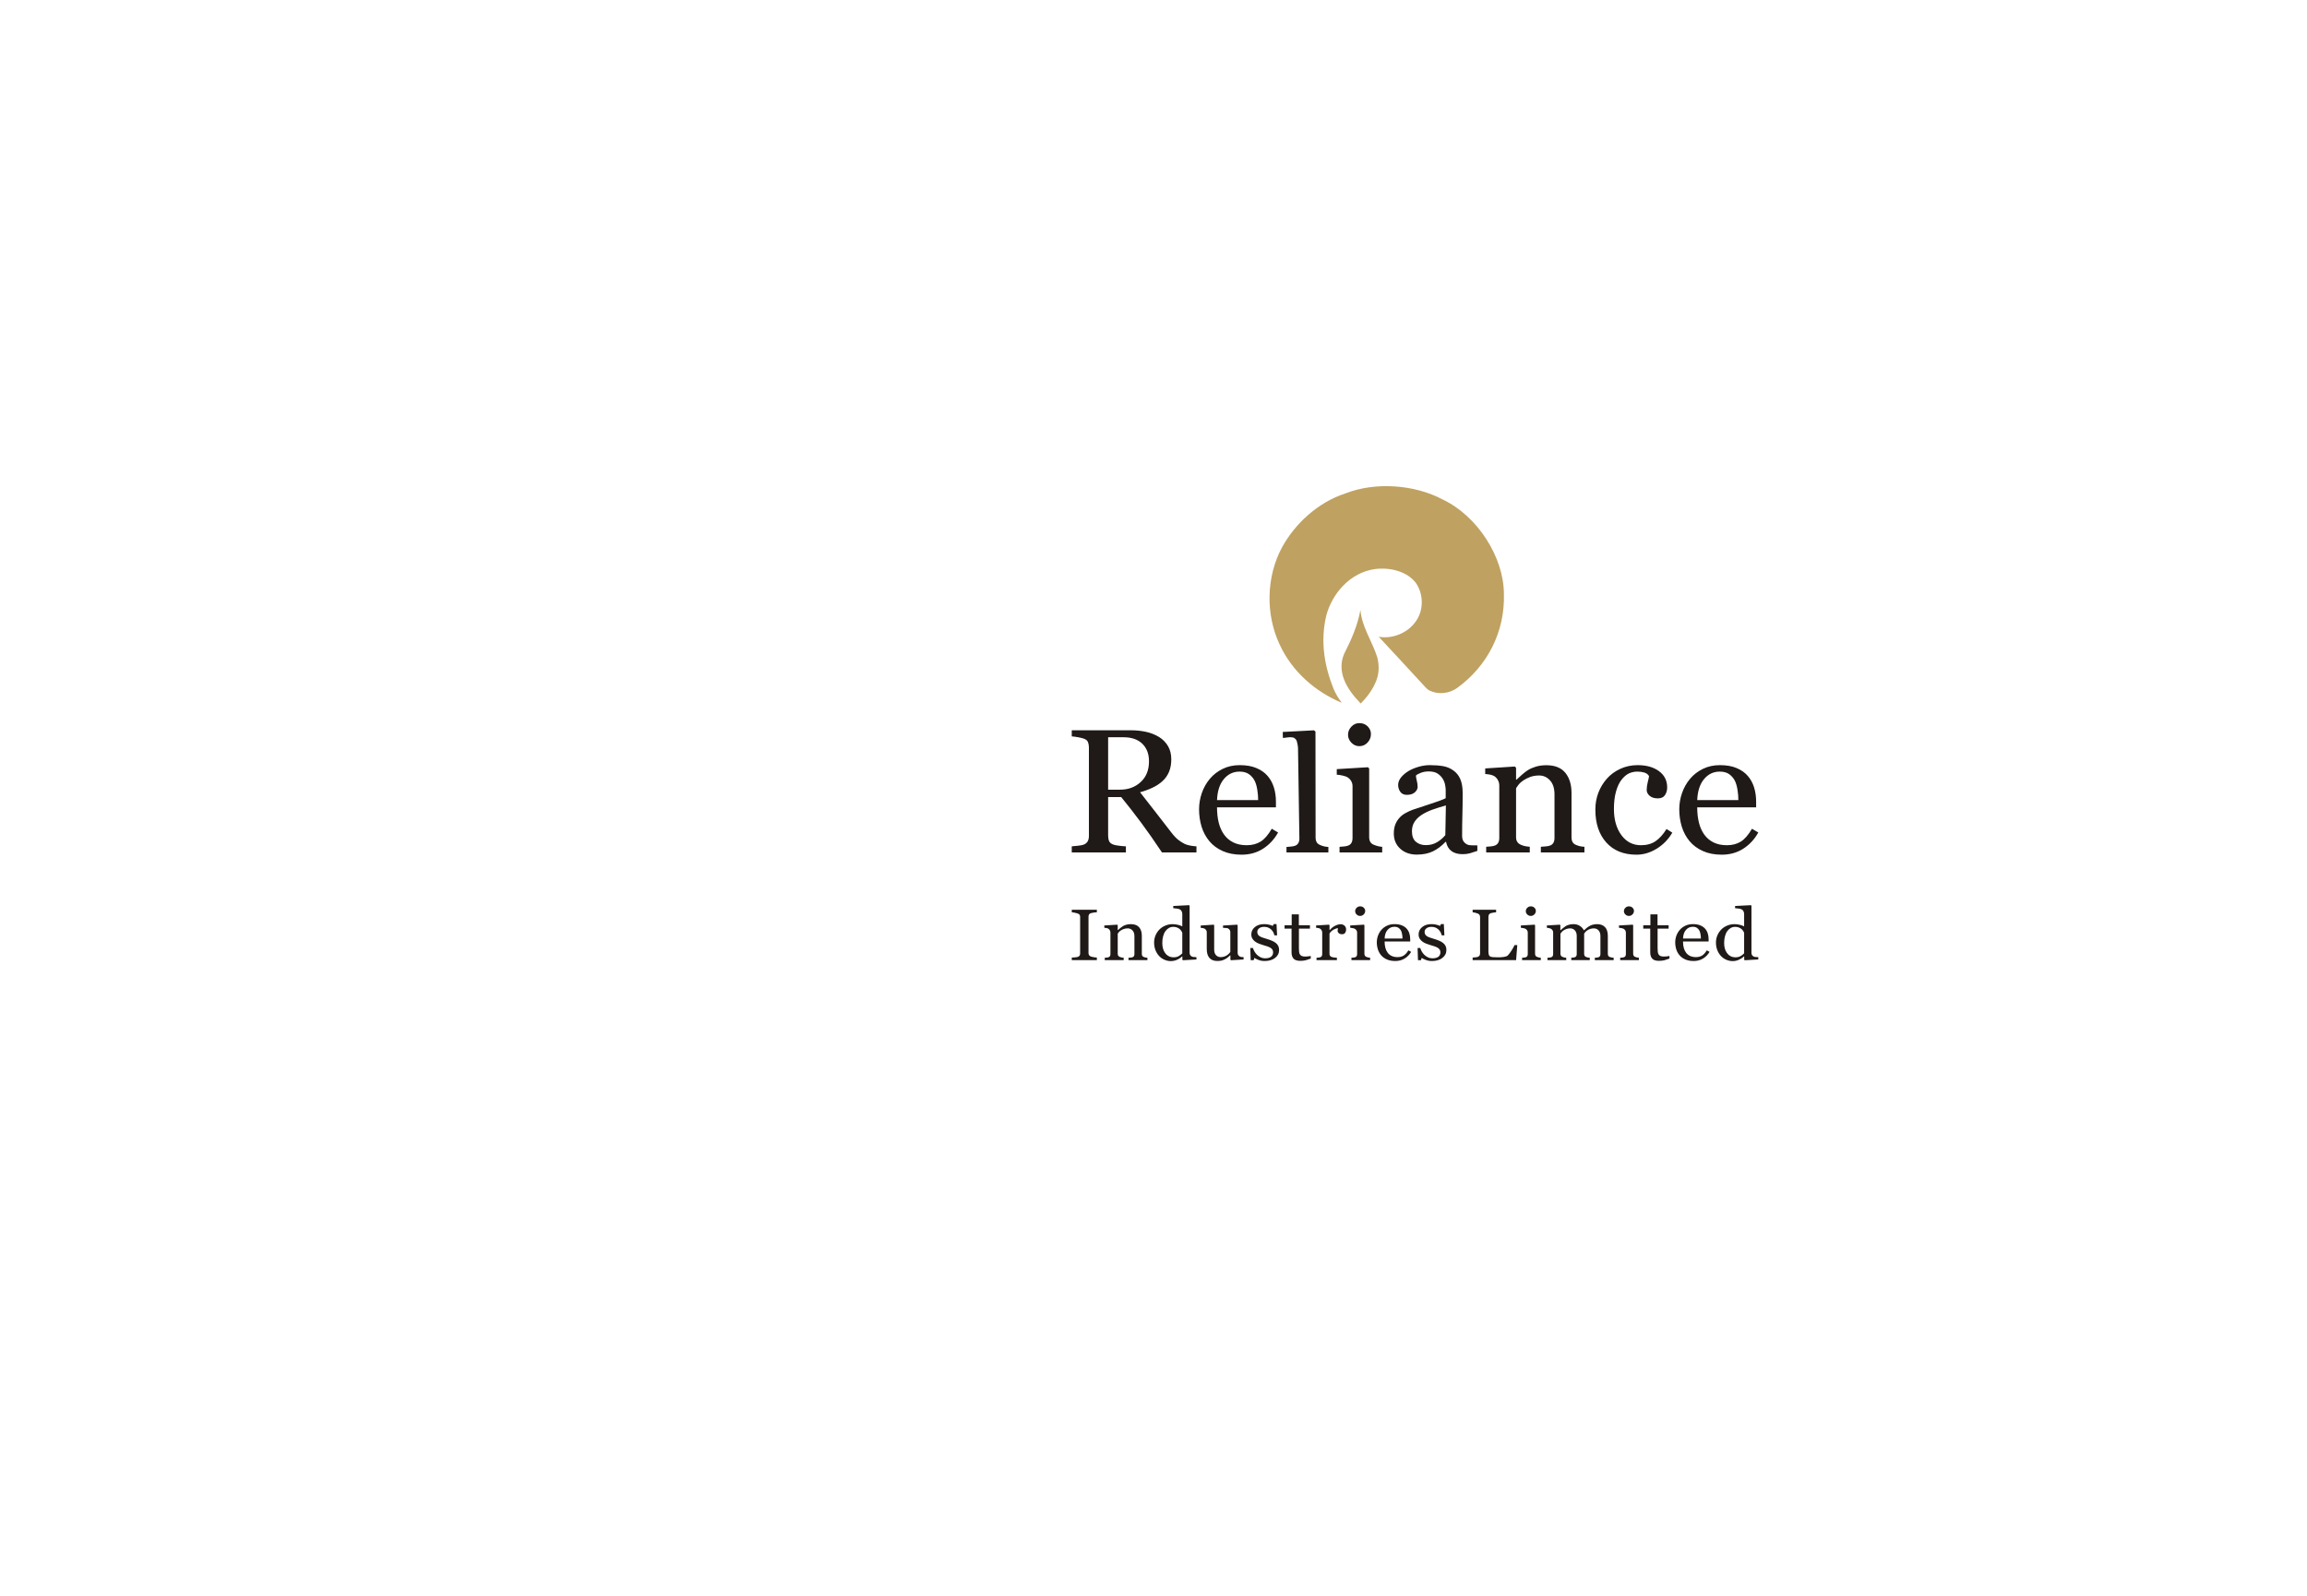
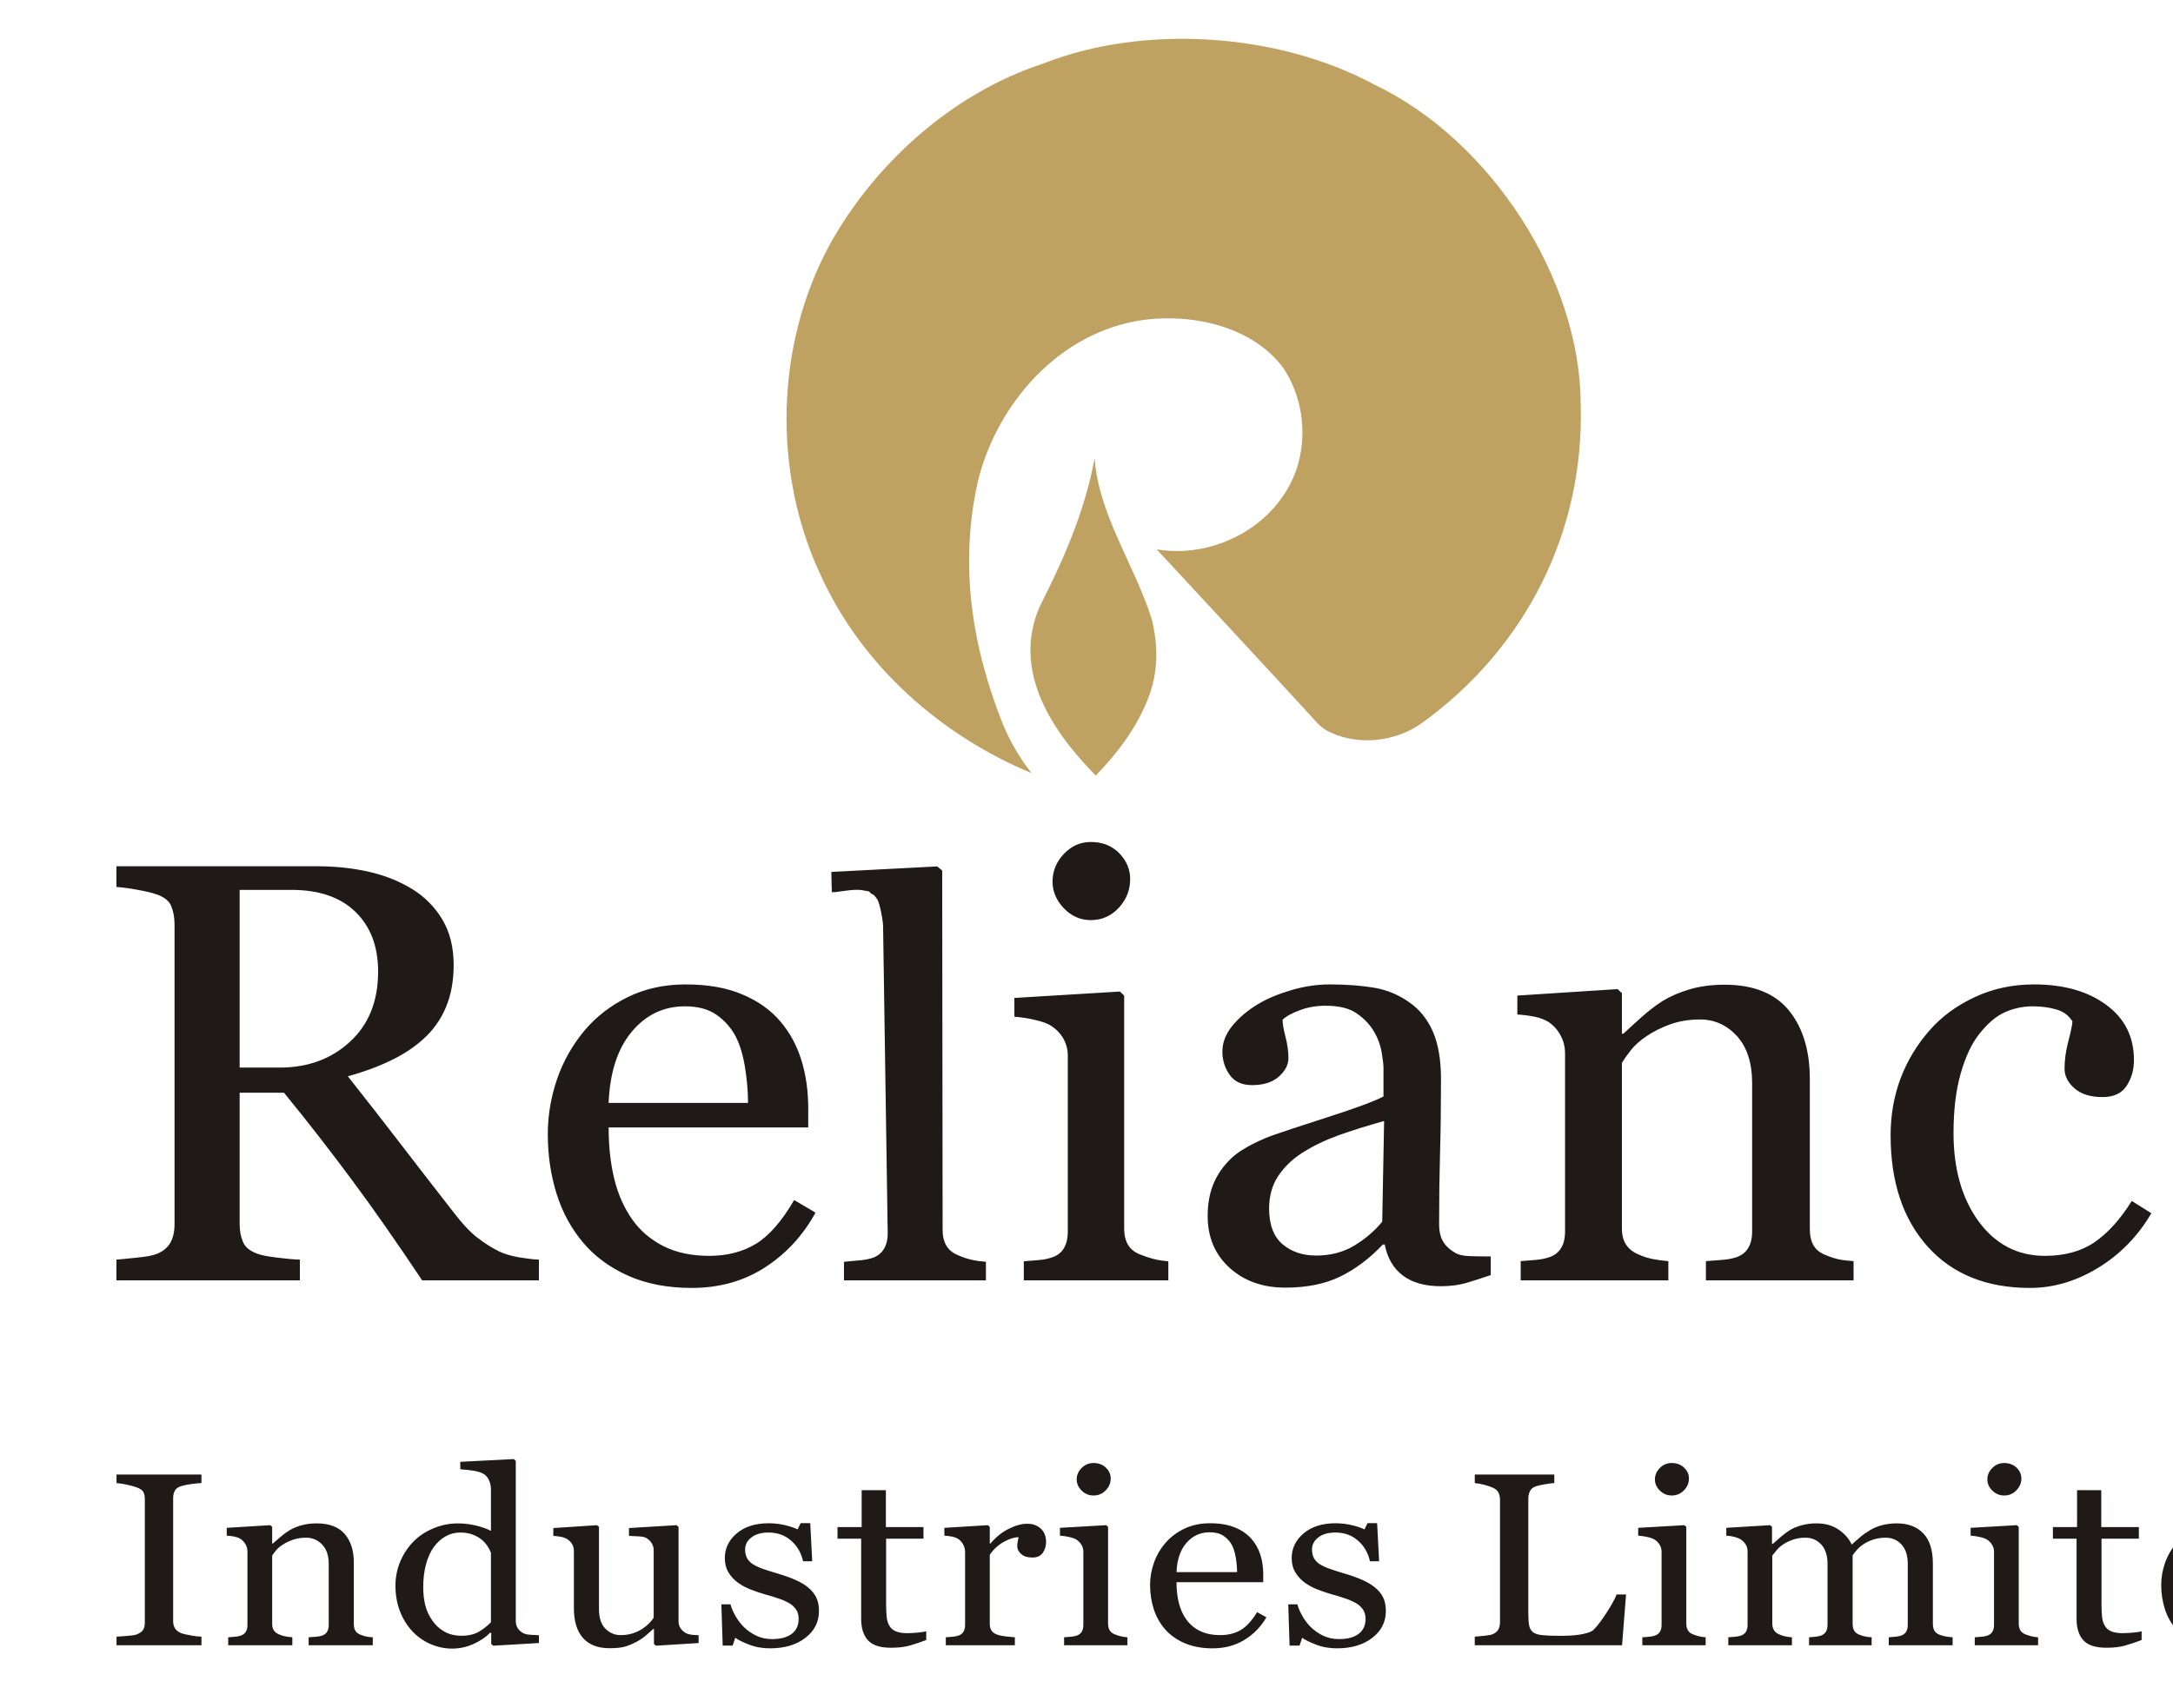
- <svg xmlns="http://www.w3.org/2000/svg" height="1730" viewBox="-236.176 -212.322 543.731 697.036" width="2500">
+ <svg xmlns="http://www.w3.org/2000/svg" viewBox="-15 -5 280 220" width="280" height="220">
  <path d="m168.211 88.174c-3.509 2.48-8.121 2.853-11.694 1.241 0 0-.974-.372-1.883-1.364-.782-.933-20.532-22.204-20.532-22.204l-.064-.063c6.108 1.055 12.8-1.735 16.243-6.821 3.441-4.838 3.314-11.722.065-16.56-3.897-5.271-11.5-7.007-17.867-6.202-11.044 1.489-18.97 10.854-21.437 20.655-2.536 11.161-.715 21.705 3.25 31.628.907 2.11 2.142 4.28 3.637 6.138-11.631-4.835-21.896-13.766-27.287-25.737-5.977-12.9-5.847-29.21 1.235-42.296 5.586-10.109 15.46-19.474 27.675-23.444 12.797-5.023 30.014-3.969 42.489 2.729 15.136 7.194 26.57 25.12 26.635 41.12.52 16.559-7.149 31.567-20.465 41.18" fill="#bfa161" fill-rule="evenodd" />
  <path d="m125.723 94.439c-5.651-5.832-10.2-13.397-6.755-21.273 3.051-6.016 5.78-12.157 7.08-19.104.52 7.258 5.134 13.708 7.34 20.655.845 3.348.911 6.822-.453 10.294-1.494 3.783-3.899 7.007-6.758 9.922z" fill="#bfa161" fill-rule="evenodd" />
  <g fill="#1f1917">
    <path d="m54.44 159.976h-15.045c-3.333-4.992-6.344-9.305-9.049-12.938a306.445 306.445 0 0 0 -8.753-11.242h-5.713v16.93c0 .873.148 1.642.431 2.31.282.653.9 1.169 1.855 1.514.47.18 1.292.346 2.474.488 1.183.154 2.179.244 2.999.269v2.67h-23.639v-2.67c.632-.053 1.548-.14 2.744-.269 1.196-.115 2.03-.283 2.5-.488.782-.322 1.358-.796 1.708-1.424.361-.63.538-1.425.538-2.4v-38.586c0-.886-.134-1.655-.405-2.335-.253-.681-.873-1.195-1.84-1.542-.659-.23-1.518-.434-2.568-.616a24.867 24.867 0 0 0 -2.677-.36v-2.669h25.803c2.366 0 4.583.233 6.655.694 2.068.462 3.953 1.206 5.635 2.232a11.53 11.53 0 0 1 3.898 3.93c.97 1.617 1.465 3.567 1.465 5.853 0 2.054-.335 3.877-.995 5.453a11.356 11.356 0 0 1 -2.904 4.095c-1.183 1.077-2.61 2.017-4.262 2.799-1.653.796-3.483 1.464-5.471 2.014a811.01 811.01 0 0 1 6.87 8.807c1.828 2.373 4.058 5.274 6.72 8.675 1.157 1.515 2.192 2.618 3.136 3.337.927.706 1.853 1.299 2.769 1.746.685.322 1.531.579 2.566.757 1.022.168 1.87.271 2.555.296zm-20.718-39.79c0-3.234-.97-5.788-2.917-7.687-1.937-1.888-4.694-2.836-8.23-2.836h-6.695v22.897h5.164c3.616 0 6.643-1.103 9.046-3.325 2.423-2.219 3.633-5.237 3.633-9.05zm56.362 31.063c-1.626 2.966-3.806 5.315-6.532 7.073-2.732 1.757-5.877 2.63-9.414 2.63-3.134 0-5.862-.527-8.214-1.579-2.354-1.051-4.291-2.477-5.808-4.286-1.52-1.799-2.664-3.916-3.415-6.316-.742-2.413-1.115-4.954-1.115-7.637 0-2.4.402-4.761 1.194-7.086a19.696 19.696 0 0 1 3.538-6.263c1.492-1.772 3.346-3.21 5.565-4.3 2.218-1.092 4.707-1.64 7.464-1.64 2.835 0 5.268.421 7.286 1.282 2.03.845 3.672 2.014 4.923 3.49 1.207 1.413 2.107 3.068 2.7 4.968.592 1.912.888 3.98.888 6.2v2.49h-25.72c0 2.425.24 4.634.723 6.608.483 1.99 1.252 3.723 2.313 5.24 1.023 1.449 2.354 2.591 4.009 3.439 1.653.833 3.63 1.258 5.916 1.258 2.337 0 4.356-.528 6.047-1.566 1.684-1.04 3.322-2.914 4.896-5.624zm-8.698-14.133c0-1.41-.12-2.912-.377-4.518-.256-1.603-.647-2.938-1.196-4.016a7.834 7.834 0 0 0 -2.49-2.825c-1.045-.73-2.405-1.09-4.058-1.09-2.757 0-5.042 1.09-6.872 3.285-1.827 2.195-2.81 5.25-2.97 9.164zm30.655 22.86h-18.29v-2.39c.584-.051 1.207-.112 1.87-.174a8.293 8.293 0 0 0 1.636-.272c.713-.211 1.244-.597 1.595-1.14.35-.546.545-1.254.533-2.12l-.597-39.597c-.005-.448-.21-1.74-.457-2.63-.112-.404-.233-.728-.348-.853-.121-.133-.162-.268-.332-.413-.657-.561.159.218-.455-.303-.405-.345.167-.13-1.048-.37-1.205-.237-3.223.295-3.963.246l-.066-2.61 13.64-.71.648.53.053 46.276c0 .843.162 1.534.493 2.081.329.542.858.968 1.597 1.252a8.73 8.73 0 0 0 1.647.545c.547.125 1.168.21 1.844.262zm23.504 0h-18.623v-2.457l1.851-.152c.642-.05 1.187-.15 1.654-.306.735-.215 1.282-.61 1.627-1.17.346-.56.535-1.286.535-2.177v-22.706c0-.8-.201-1.527-.575-2.19-.374-.66-.907-1.208-1.587-1.653-.492-.305-1.2-.56-2.145-.763a16.104 16.104 0 0 0 -2.574-.396v-2.417l13.6-.828.545.523v29.985c0 .867.173 1.59.52 2.164.347.56.908.99 1.667 1.26.572.23 1.134.407 1.68.546a11.47 11.47 0 0 0 1.825.28zm-4.919-51.71c0 1.412-.48 2.646-1.466 3.703-.974 1.055-2.173 1.59-3.614 1.59-1.32 0-2.48-.508-3.453-1.514-.972-1.005-1.467-2.165-1.467-3.45 0-1.374.495-2.558 1.467-3.576.974-1.018 2.134-1.527 3.453-1.527 1.495 0 2.707.47 3.653 1.427.947.965 1.427 2.072 1.427 3.346zm46.463 51.03c-1.237.423-2.313.77-3.24 1.04-.94.257-1.99.397-3.172.397-2.058 0-3.684-.462-4.909-1.372-1.223-.924-2.002-2.26-2.34-4.005h-.24c-1.708 1.796-3.537 3.182-5.5 4.133-1.951.949-4.304 1.425-7.059 1.425-2.917 0-5.311-.849-7.193-2.554-1.883-1.708-2.824-3.94-2.824-6.688 0-1.437.216-2.708.632-3.837a9.27 9.27 0 0 1 1.896-3.055c.659-.745 1.518-1.412 2.595-2.004a22.97 22.97 0 0 1 3.039-1.412c1.182-.421 3.576-1.218 7.18-2.374 3.618-1.156 6.05-2.052 7.314-2.707v-3.723c0-.321-.067-.95-.216-1.873a7.726 7.726 0 0 0 -.927-2.632c-.525-.936-1.266-1.745-2.233-2.425-.953-.696-2.312-1.04-4.073-1.04-1.21 0-2.326.191-3.362.59-1.035.386-1.774.794-2.19 1.22 0 .5.12 1.23.378 2.219.251.975.374 1.874.374 2.71 0 .871-.417 1.668-1.237 2.399-.833.733-1.976 1.092-3.456 1.092-1.304 0-2.271-.45-2.89-1.335-.62-.887-.927-1.888-.927-2.992 0-1.156.43-2.258 1.277-3.311.861-1.051 1.962-1.99 3.336-2.811 1.181-.706 2.605-1.296 4.286-1.797 1.68-.488 3.322-.73 4.923-.73 2.204 0 4.127.154 5.782.434a10.81 10.81 0 0 1 4.462 1.863c1.345.923 2.353 2.18 3.053 3.771.698 1.595 1.05 3.648 1.05 6.15 0 3.593-.042 6.766-.124 9.536-.079 2.774-.119 5.802-.119 9.088 0 .976.173 1.746.537 2.322.35.58.9 1.067 1.627 1.477.403.218 1.023.348 1.868.373.86.024 1.735.038 2.622.038zm-13.74-19.856c-2.233.628-4.196 1.244-5.877 1.847-1.68.605-3.24 1.348-4.678 2.26-1.319.849-2.354 1.862-3.121 3.028-.753 1.157-1.143 2.543-1.143 4.147 0 2.08.58 3.619 1.722 4.594 1.145.976 2.596 1.465 4.342 1.465 1.87 0 3.51-.437 4.935-1.296 1.414-.86 2.609-1.886 3.576-3.068zm60.49 20.536h-19.024v-2.476c.604-.05 1.275-.102 1.988-.153.728-.052 1.317-.154 1.803-.308.725-.218 1.276-.617 1.627-1.18.361-.566.538-1.297.538-2.196v-19.073c0-2.632-.659-4.659-1.952-6.085-1.303-1.425-2.89-2.143-4.745-2.143-1.397 0-2.674.205-3.833.615-1.141.411-2.177.924-3.064 1.528-.861.577-1.56 1.194-2.072 1.862-.51.667-.885 1.194-1.114 1.59v21.332c0 .848.173 1.555.552 2.107.364.55.912.975 1.653 1.27a7.83 7.83 0 0 0 1.787.566c.646.126 1.305.218 1.991.268v2.477h-19.026v-2.477c.604-.05 1.224-.102 1.868-.153a7.514 7.514 0 0 0 1.68-.308c.728-.218 1.278-.617 1.63-1.18.364-.566.538-1.297.538-2.196v-22.9c0-.86-.19-1.643-.58-2.348a4.75 4.75 0 0 0 -1.587-1.758c-.497-.295-1.09-.513-1.775-.655a16.396 16.396 0 0 0 -2.205-.282v-2.438l12.92-.834.554.525v5.224h.187c.632-.59 1.426-1.322 2.365-2.156.943-.835 1.845-1.528 2.678-2.052.982-.604 2.138-1.106 3.468-1.505 1.346-.397 2.851-.602 4.533-.602 3.723 0 6.492 1.116 8.294 3.324 1.802 2.222 2.687 5.174 2.687 8.856v19.293c0 .884.165 1.592.488 2.131.308.54.845.962 1.612 1.258.63.256 1.169.424 1.627.524.458.102 1.103.182 1.91.232zm22.736.976c-5.62 0-10.017-1.784-13.202-5.34-3.175-3.554-4.76-8.33-4.76-14.325 0-2.604.43-5.042 1.277-7.315a20.19 20.19 0 0 1 3.725-6.187c1.545-1.772 3.494-3.21 5.834-4.3 2.327-1.092 4.88-1.64 7.636-1.64 3.806 0 6.913.871 9.292 2.616 2.395 1.745 3.59 4.12 3.59 7.124 0 1.257-.31 2.36-.942 3.325-.631.973-1.669 1.45-3.12 1.45-1.546 0-2.742-.374-3.602-1.131-.848-.743-1.277-1.59-1.277-2.516 0-1.128.161-2.284.47-3.478.323-1.192.497-2.064.55-2.618-.469-.77-1.168-1.295-2.108-1.553-.928-.27-1.937-.398-3.015-.398a8.735 8.735 0 0 0 -3.601.77c-1.143.514-2.246 1.465-3.322 2.837-.98 1.259-1.76 2.953-2.367 5.082-.602 2.132-.914 4.672-.914 7.626 0 4.67 1.089 8.47 3.255 11.422 2.163 2.941 5.016 4.417 8.524 4.417 2.554 0 4.691-.592 6.415-1.771 1.707-1.182 3.304-2.942 4.773-5.303l2.526 1.58c-1.734 2.964-4.02 5.302-6.856 7.034-2.839 1.733-5.769 2.592-8.78 2.592zm53.175-9.703c-1.625 2.966-3.803 5.315-6.532 7.073-2.73 1.757-5.876 2.63-9.411 2.63-3.134 0-5.863-.527-8.216-1.579-2.354-1.051-4.29-2.477-5.81-4.286-1.517-1.799-2.66-3.916-3.414-6.316-.739-2.413-1.118-4.954-1.118-7.637 0-2.4.404-4.761 1.199-7.086a19.736 19.736 0 0 1 3.535-6.263c1.494-1.772 3.347-3.21 5.567-4.3 2.219-1.092 4.707-1.64 7.462-1.64 2.838 0 5.27.421 7.286 1.282 2.032.845 3.673 2.014 4.922 3.49 1.21 1.413 2.11 3.068 2.702 4.968.593 1.912.888 3.98.888 6.2v2.49h-25.722c0 2.425.242 4.634.727 6.608.483 1.99 1.252 3.723 2.314 5.24 1.023 1.449 2.353 2.591 4.004 3.439 1.654.833 3.632 1.258 5.917 1.258 2.342 0 4.357-.528 6.052-1.566 1.679-1.04 3.321-2.914 4.894-5.624zm-8.698-14.133c0-1.41-.12-2.912-.376-4.518-.257-1.603-.646-2.938-1.195-4.016a7.862 7.862 0 0 0 -2.487-2.825c-1.051-.73-2.407-1.09-4.062-1.09-2.758 0-5.042 1.09-6.871 3.285-1.83 2.195-2.81 5.25-2.973 9.164z" fill-rule="evenodd" />
    <path d="m10.958 206.99h-10.943v-1.1c.31-.025.753-.054 1.338-.096.584-.038.993-.1 1.232-.185.373-.132.647-.317.824-.55.169-.232.252-.556.252-.968v-15.933c0-.358-.059-.663-.188-.904-.123-.244-.421-.446-.888-.614-.345-.122-.77-.238-1.29-.349a9.967 9.967 0 0 0 -1.28-.191v-1.1h10.943v1.1c-.357.01-.777.049-1.27.117-.49.063-.917.154-1.285.255-.431.126-.724.326-.869.602-.152.28-.222.593-.222.93v15.918c0 .337.08.64.245.905.163.264.45.475.846.628.24.086.632.174 1.176.271.538.1.997.152 1.38.163zm22.077 0h-8.264v-1.022c.263-.019.554-.043.864-.064.316-.02.573-.063.782-.126.318-.09.556-.253.708-.486.158-.232.235-.535.235-.904v-7.863c0-1.084-.287-1.918-.847-2.505-.568-.588-1.256-.884-2.062-.884-.61 0-1.165.084-1.666.254-.497.168-.947.38-1.333.63-.372.238-.677.491-.897.767a6.292 6.292 0 0 0 -.485.654v8.792c0 .35.074.642.238.87.157.227.397.4.718.522.24.105.496.18.777.233.282.051.567.09.866.11v1.023h-8.266v-1.023c.262-.019.53-.043.811-.064.28-.02.52-.063.73-.126.316-.09.557-.253.706-.486.16-.232.235-.535.235-.904v-9.438c0-.355-.082-.678-.252-.969a1.986 1.986 0 0 0 -.688-.722c-.216-.123-.473-.214-.772-.271s-.62-.096-.957-.117v-1.006l5.613-.342.24.216v2.153h.08c.275-.243.62-.545 1.03-.888.409-.345.799-.63 1.162-.847a6.472 6.472 0 0 1 1.508-.619 7.3 7.3 0 0 1 1.968-.247c1.617 0 2.822.46 3.603 1.368.784.916 1.17 2.134 1.17 3.65v7.95c0 .367.07.657.21.879.135.223.368.398.7.518.275.107.508.174.708.217.198.043.479.075.827.095zm21.405-.28-5.887.342-.258-.217v-1.428l-.135-.029c-.596.604-1.325 1.09-2.202 1.476-.87.383-1.77.573-2.694.573a6.94 6.94 0 0 1 -2.78-.584 6.952 6.952 0 0 1 -2.337-1.635 7.913 7.913 0 0 1 -1.6-2.57c-.392-1.004-.59-2.11-.59-3.317a8 8 0 0 1 .63-3.146 8.324 8.324 0 0 1 1.748-2.604c.695-.693 1.547-1.243 2.559-1.66a8.083 8.083 0 0 1 3.09-.618c.788 0 1.559.09 2.32.27.758.184 1.412.411 1.956.692v-5.315c0-.436-.077-.833-.24-1.186a1.79 1.79 0 0 0 -.666-.815c-.32-.196-.748-.337-1.291-.429a20.773 20.773 0 0 0 -1.753-.19v-.962l6.895-.354.255.232v20.608c0 .365.076.672.235.926.15.25.379.466.677.64.216.129.526.201.94.232.41.03.783.054 1.128.065v1.006zm-6.18-2.684v-8.938a3.713 3.713 0 0 0 -.444-.867 3.947 3.947 0 0 0 -.772-.853 4.342 4.342 0 0 0 -1.163-.644c-.443-.169-.963-.254-1.553-.254-.689 0-1.32.158-1.892.48-.578.317-1.086.78-1.53 1.378-.428.58-.76 1.315-1.006 2.208-.244.895-.368 1.883-.368 2.969 0 .867.095 1.656.275 2.365s.49 1.366.923 1.972a4.531 4.531 0 0 0 1.537 1.397c.618.349 1.354.53 2.214.53.91 0 1.67-.185 2.266-.547a6.882 6.882 0 0 0 1.513-1.196m26.76 2.684-5.499.342-.255-.217v-1.94h-.1c-.274.26-.583.538-.93.831a6.3 6.3 0 0 1 -1.178.8 7.827 7.827 0 0 1 -1.489.633c-.482.147-1.159.216-2.034.216-1.497 0-2.634-.438-3.417-1.32-.777-.886-1.17-2.17-1.17-3.853v-7.316c0-.371-.08-.682-.233-.935a2.006 2.006 0 0 0 -.677-.662 2.398 2.398 0 0 0 -.765-.268 8.013 8.013 0 0 0 -.976-.118v-1.01l5.626-.37.258.216v10.616c0 1.108.273 1.937.822 2.498.55.554 1.204.835 1.97.835.623 0 1.185-.09 1.674-.266.49-.172.901-.379 1.233-.617.31-.216.578-.449.813-.687.235-.244.415-.472.537-.677v-8.664c0-.34-.074-.641-.24-.905a2.025 2.025 0 0 0 -.664-.672c-.205-.128-.508-.202-.918-.228a77.306 77.306 0 0 0 -1.361-.07v-1.01l6.128-.369.257.216v12.135c0 .354.083.65.239.9.162.248.387.46.671.633.206.118.45.19.731.229.287.029.601.058.946.068zm14.054-7.205c.466.37.83.798 1.081 1.285.25.487.373 1.08.373 1.783 0 1.416-.583 2.57-1.752 3.47-1.167.9-2.687 1.349-4.544 1.349-.983 0-1.888-.158-2.713-.482-.828-.317-1.418-.613-1.776-.883l-.336 1.01h-1.285l-.171-5.316h1.18c.094.402.286.873.584 1.406.292.54.655 1.028 1.075 1.462.445.454.982.833 1.601 1.147.626.308 1.321.465 2.097.465 1.1 0 1.938-.227 2.535-.676.59-.45.886-1.09.886-1.933 0-.432-.09-.801-.277-1.12a2.667 2.667 0 0 0 -.831-.831 6.984 6.984 0 0 0 -1.39-.64c-.55-.19-1.155-.38-1.829-.564a19.404 19.404 0 0 1 -1.789-.6c-.658-.253-1.219-.549-1.686-.893a4.506 4.506 0 0 1 -1.233-1.327c-.321-.53-.477-1.148-.477-1.862 0-1.25.513-2.311 1.54-3.18 1.028-.869 2.401-1.3 4.125-1.3.66 0 1.336.078 2.027.232.69.158 1.25.345 1.688.561l.39-.81h1.236l.255 4.914h-1.18c-.24-1.095-.76-1.983-1.554-2.67-.788-.69-1.758-1.032-2.897-1.032-.936 0-1.671.211-2.21.634s-.806.936-.806 1.534c0 .465.088.853.269 1.165.177.305.44.57.795.786.345.207.77.402 1.29.584.521.179 1.164.384 1.93.611.753.218 1.46.473 2.125.759.673.29 1.222.613 1.654.962m15.276 6.818c-.744.28-1.445.512-2.104.703-.667.192-1.472.29-2.43.29-1.414 0-2.411-.325-2.985-.973-.579-.644-.865-1.554-.865-2.734v-10.35h-3.05v-1.488h3.114v-4.756h3.12v4.756h4.843v1.488h-4.813v8.542c0 .64.028 1.174.08 1.603.047.427.171.803.369 1.12.18.303.455.53.818.682.367.155.858.233 1.473.233.285 0 .705-.02 1.254-.068.556-.049.946-.106 1.176-.181zm15.443-12.647c0 .528-.145.993-.426 1.407-.287.408-.724.607-1.32.607-.638 0-1.128-.147-1.46-.449-.34-.296-.508-.63-.508-.989 0-.227.023-.435.059-.618.04-.19.08-.375.11-.562-.533 0-1.163.195-1.881.587a5.36 5.36 0 0 0 -1.83 1.677v8.897c0 .361.077.656.23.88.157.227.397.401.73.512.285.105.652.18 1.104.233.45.051.84.09 1.167.11v1.023h-8.897v-1.023c.263-.019.53-.043.813-.064.28-.02.52-.063.73-.126.316-.09.554-.253.707-.486.157-.232.234-.535.234-.904v-9.438c0-.323-.084-.634-.25-.947-.166-.312-.4-.56-.692-.744a2.513 2.513 0 0 0 -.772-.271 7.332 7.332 0 0 0 -.956-.117v-1.006l5.614-.342.238.216v2.153h.082c.707-.836 1.496-1.471 2.366-1.904.865-.433 1.66-.65 2.379-.65s1.302.211 1.753.634c.447.423.676.995.676 1.704m10.479 13.314h-8.16v-1.022c.262-.019.53-.043.81-.064.283-.02.52-.063.725-.126.323-.09.562-.253.713-.486.153-.232.234-.535.234-.904v-9.438c0-.332-.088-.634-.25-.91a2.044 2.044 0 0 0 -.697-.688c-.215-.126-.526-.233-.939-.318a7.561 7.561 0 0 0 -1.13-.163v-1.006l5.96-.342.24.216v12.463c0 .36.077.662.226.9.154.233.399.412.731.523.252.096.497.17.736.227.24.052.503.096.801.116zm-2.154-21.492c0 .585-.21 1.1-.643 1.538a2.12 2.12 0 0 1 -1.584.662 2.107 2.107 0 0 1 -1.514-.63c-.425-.417-.641-.899-.641-1.434 0-.569.216-1.062.641-1.484.429-.425.937-.637 1.514-.637.654 0 1.187.197 1.6.594.416.4.627.861.627 1.39m20.062 17.896a8.091 8.091 0 0 1 -2.836 2.913c-1.188.726-2.555 1.086-4.09 1.086-1.36 0-2.548-.217-3.57-.65-1.022-.436-1.862-1.021-2.525-1.768a7.35 7.35 0 0 1 -1.482-2.604 10.138 10.138 0 0 1 -.485-3.144c0-.991.174-1.965.52-2.922a7.949 7.949 0 0 1 1.536-2.58c.649-.73 1.455-1.323 2.418-1.774.965-.449 2.046-.676 3.244-.676 1.232 0 2.29.174 3.167.528.88.35 1.593.831 2.136 1.44.526.58.918 1.263 1.176 2.048.257.786.384 1.639.384 2.555v1.025h-11.175c0 1 .105 1.909.316 2.725.209.82.542 1.532 1.004 2.158a4.63 4.63 0 0 0 1.741 1.416c.718.345 1.578.519 2.571.519 1.016 0 1.892-.217 2.627-.645.732-.428 1.445-1.201 2.128-2.317zm-3.779-5.825c0-.58-.052-1.2-.162-1.861-.112-.661-.28-1.212-.52-1.658a3.296 3.296 0 0 0 -1.08-1.163c-.455-.3-1.046-.449-1.765-.449-1.197 0-2.192.45-2.984 1.355-.794.903-1.223 2.164-1.292 3.776zm17.717 1.937c.469.37.831.798 1.082 1.285s.374 1.08.374 1.783c0 1.416-.584 2.57-1.753 3.47-1.167.9-2.686 1.349-4.545 1.349-.98 0-1.887-.158-2.71-.482-.829-.317-1.42-.613-1.776-.883l-.338 1.01h-1.285l-.17-5.316h1.18c.092.402.288.873.585 1.406.292.54.652 1.028 1.074 1.462.445.454.98.833 1.6 1.147.625.308 1.32.465 2.098.465 1.098 0 1.939-.227 2.534-.676.592-.45.889-1.09.889-1.933 0-.432-.094-.801-.28-1.12a2.651 2.651 0 0 0 -.83-.831 6.997 6.997 0 0 0 -1.39-.64c-.55-.19-1.158-.38-1.828-.564a19.213 19.213 0 0 1 -1.788-.6c-.662-.253-1.221-.549-1.69-.893a4.522 4.522 0 0 1 -1.231-1.327c-.322-.53-.48-1.148-.48-1.862 0-1.25.514-2.311 1.543-3.18 1.028-.869 2.4-1.3 4.124-1.3.66 0 1.338.078 2.028.232.689.158 1.25.345 1.687.561l.392-.81h1.233l.257 4.914h-1.181c-.24-1.095-.76-1.983-1.555-2.67-.787-.69-1.758-1.032-2.895-1.032-.937 0-1.673.211-2.21.634s-.806.936-.806 1.534c0 .465.088.853.269 1.165.176.305.44.57.795.786.345.207.77.402 1.29.584.52.179 1.164.384 1.929.611.754.218 1.46.473 2.127.759.672.29 1.22.613 1.651.962m32.405.947-.513 6.539h-18.98v-1.102c.274-.024.671-.059 1.191-.11.52-.05.883-.119 1.087-.2.34-.135.59-.33.742-.589.157-.26.232-.586.232-.99v-15.746c0-.35-.062-.661-.198-.93-.127-.272-.39-.488-.776-.65-.264-.124-.63-.245-1.105-.368a7.406 7.406 0 0 0 -1.172-.206v-1.1h10.25v1.1c-.32.01-.729.059-1.237.154-.509.095-.877.175-1.104.248-.392.123-.654.334-.801.636-.14.3-.21.618-.21.962v14.769c0 .68.035 1.21.111 1.587.074.377.246.666.52.879.264.185.654.305 1.174.359.52.058 1.243.084 2.18.084.425 0 .863-.004 1.32-.024a13.49 13.49 0 0 0 1.303-.127 7.736 7.736 0 0 0 1.103-.254c.334-.112.584-.249.74-.414.469-.475 1.012-1.195 1.637-2.157.62-.967 1.053-1.75 1.292-2.348h1.214zm10.257 6.538h-8.159v-1.022c.262-.019.531-.043.812-.064.28-.02.52-.063.724-.126.321-.09.56-.253.711-.486.153-.232.233-.535.233-.904v-9.438c0-.332-.085-.634-.25-.91a2.032 2.032 0 0 0 -.694-.688c-.217-.126-.526-.233-.942-.318a7.562 7.562 0 0 0 -1.128-.163v-1.006l5.96-.342.24.216v12.463c0 .36.075.662.227.9.152.233.397.412.73.523.252.096.496.17.735.227.24.052.503.096.802.116zm-2.155-21.492c0 .585-.21 1.1-.643 1.538-.426.44-.951.662-1.582.662-.58 0-1.088-.212-1.514-.63-.426-.417-.642-.899-.642-1.434 0-.569.216-1.062.642-1.484a2.076 2.076 0 0 1 1.514-.637c.654 0 1.185.197 1.6.594.415.4.625.861.625 1.39m33.98 21.493h-8.23v-1.022c.262-.019.525-.043.793-.064.27-.02.508-.063.713-.126.322-.09.555-.253.708-.486.156-.232.234-.535.234-.904v-7.888c0-1.08-.27-1.906-.812-2.493-.544-.58-1.222-.872-2.028-.872-.561 0-1.086.079-1.576.232s-.942.372-1.351.652a4.09 4.09 0 0 0 -.828.733c-.23.267-.393.483-.51.662v8.818c0 .361.07.656.205.89.14.232.373.413.702.533.262.096.502.166.711.211.21.044.485.081.831.101v1.023h-8.062v-1.023c.263-.019.52-.043.765-.064.245-.02.467-.063.672-.126.321-.09.554-.253.713-.486.15-.232.228-.535.228-.904v-7.887c0-1.08-.27-1.906-.814-2.493-.542-.58-1.214-.872-2.025-.872-.563 0-1.083.079-1.573.238-.49.164-.945.38-1.356.66-.331.228-.605.48-.834.768-.226.286-.403.497-.514.64v8.76c0 .35.075.646.24.884.157.238.395.417.72.539.238.105.482.18.733.233.252.051.533.09.838.11v1.023h-8.198v-1.023c.263-.019.531-.043.812-.064.279-.02.52-.063.73-.126.315-.09.554-.253.708-.486.156-.232.233-.535.233-.904v-9.502a1.63 1.63 0 0 0 -.252-.894 2.23 2.23 0 0 0 -.689-.672 3.21 3.21 0 0 0 -.806-.3 5.462 5.462 0 0 0 -.993-.149v-1.006l5.648-.342.24.216v2.186h.115c.288-.26.638-.563 1.048-.916.409-.35.793-.634 1.145-.852.401-.248.9-.456 1.501-.619a7.319 7.319 0 0 1 1.94-.247c1.097 0 2.038.27 2.826.799.783.532 1.349 1.174 1.696 1.93.407-.366.77-.683 1.086-.953.308-.274.724-.565 1.237-.879a5.87 5.87 0 0 1 1.532-.65 7.345 7.345 0 0 1 1.962-.247c1.426 0 2.552.421 3.389 1.27.829.85 1.25 2.15 1.25 3.908v7.764c0 .361.063.656.203.89.135.232.368.413.702.533.264.096.52.166.778.211.257.044.547.081.863.101zm11.01 0h-8.16v-1.022c.263-.019.532-.043.812-.064.28-.02.52-.063.725-.126.321-.09.56-.253.711-.486.153-.232.235-.535.235-.904v-9.438c0-.332-.087-.634-.253-.91a2.036 2.036 0 0 0 -.693-.688c-.217-.126-.526-.233-.94-.318a7.518 7.518 0 0 0 -1.129-.163v-1.006l5.959-.342.24.216v12.463c0 .36.076.662.227.9.153.233.398.412.73.523.251.096.496.17.738.227.238.052.501.096.798.116zm-2.154-21.492c0 .585-.21 1.1-.645 1.538a2.11 2.11 0 0 1 -1.581.662 2.103 2.103 0 0 1 -1.513-.63c-.427-.417-.642-.899-.642-1.434 0-.569.215-1.062.642-1.484a2.081 2.081 0 0 1 1.513-.637c.655 0 1.186.197 1.6.594.417.4.626.861.626 1.39m15.496 20.826c-.741.28-1.441.512-2.102.703-.666.192-1.474.29-2.43.29-1.414 0-2.413-.325-2.985-.973-.578-.644-.865-1.554-.865-2.734v-10.35h-3.05v-1.488h3.114v-4.756h3.119v4.756h4.843v1.488h-4.813v8.542c0 .64.03 1.174.081 1.603.048.427.17.803.37 1.12.18.303.455.53.815.682.37.155.86.233 1.474.233.286 0 .706-.02 1.255-.068.556-.049.947-.106 1.174-.181zm17.513-2.93a8.099 8.099 0 0 1 -2.84 2.913c-1.184.726-2.551 1.086-4.088 1.086-1.362 0-2.546-.217-3.568-.65-1.024-.436-1.865-1.021-2.525-1.768a7.312 7.312 0 0 1 -1.485-2.604 10.18 10.18 0 0 1 -.483-3.144c0-.991.175-1.965.519-2.922a8.02 8.02 0 0 1 1.537-2.58c.648-.73 1.456-1.323 2.42-1.774.961-.449 2.043-.676 3.24-.676 1.233 0 2.29.174 3.167.528.883.35 1.596.831 2.137 1.44.527.58.916 1.263 1.175 2.048.257.786.386 1.639.386 2.555v1.025h-11.178c0 1 .109 1.909.318 2.725.21.82.543 1.532 1.004 2.158a4.64 4.64 0 0 0 1.74 1.416c.718.345 1.578.519 2.571.519 1.016 0 1.895-.217 2.63-.645.73-.428 1.442-1.201 2.126-2.317zm-3.78-5.825c0-.58-.051-1.2-.163-1.861-.11-.661-.28-1.212-.52-1.658a3.298 3.298 0 0 0 -1.08-1.163c-.456-.3-1.046-.449-1.764-.449-1.2 0-2.191.45-2.987 1.355-.793.903-1.22 2.164-1.292 3.776zm25.06 9.142-5.888.342-.258-.217v-1.428l-.132-.029c-.597.604-1.327 1.09-2.204 1.476-.87.383-1.77.573-2.692.573-.96 0-1.887-.197-2.782-.584a6.927 6.927 0 0 1 -2.335-1.635 7.875 7.875 0 0 1 -1.601-2.57c-.393-1.004-.59-2.11-.59-3.317 0-1.105.21-2.151.631-3.146a8.32 8.32 0 0 1 1.746-2.604c.694-.693 1.548-1.243 2.558-1.66a8.095 8.095 0 0 1 3.092-.618c.788 0 1.558.09 2.318.27.76.184 1.414.411 1.956.692v-5.315c0-.436-.076-.833-.238-1.186-.158-.36-.38-.63-.666-.815-.321-.196-.747-.337-1.292-.429a20.89 20.89 0 0 0 -1.751-.19v-.962l6.892-.354.257.232v20.608c0 .365.075.672.236.926.149.25.377.466.674.64.217.129.527.201.943.232.408.03.783.054 1.126.065v1.006zm-6.181-2.684v-8.938c-.085-.27-.238-.557-.443-.867a3.908 3.908 0 0 0 -.771-.853 4.35 4.35 0 0 0 -1.164-.644c-.443-.169-.963-.254-1.553-.254-.69 0-1.32.158-1.891.48-.58.317-1.088.78-1.532 1.378-.427.58-.76 1.315-1.004 2.208-.245.895-.37 1.883-.37 2.969 0 .867.095 1.656.277 2.365.179.709.49 1.366.921 1.972a4.554 4.554 0 0 0 1.537 1.397c.62.349 1.356.53 2.214.53.91 0 1.671-.185 2.267-.547a6.848 6.848 0 0 0 1.512-1.196" />
  </g>
</svg>
